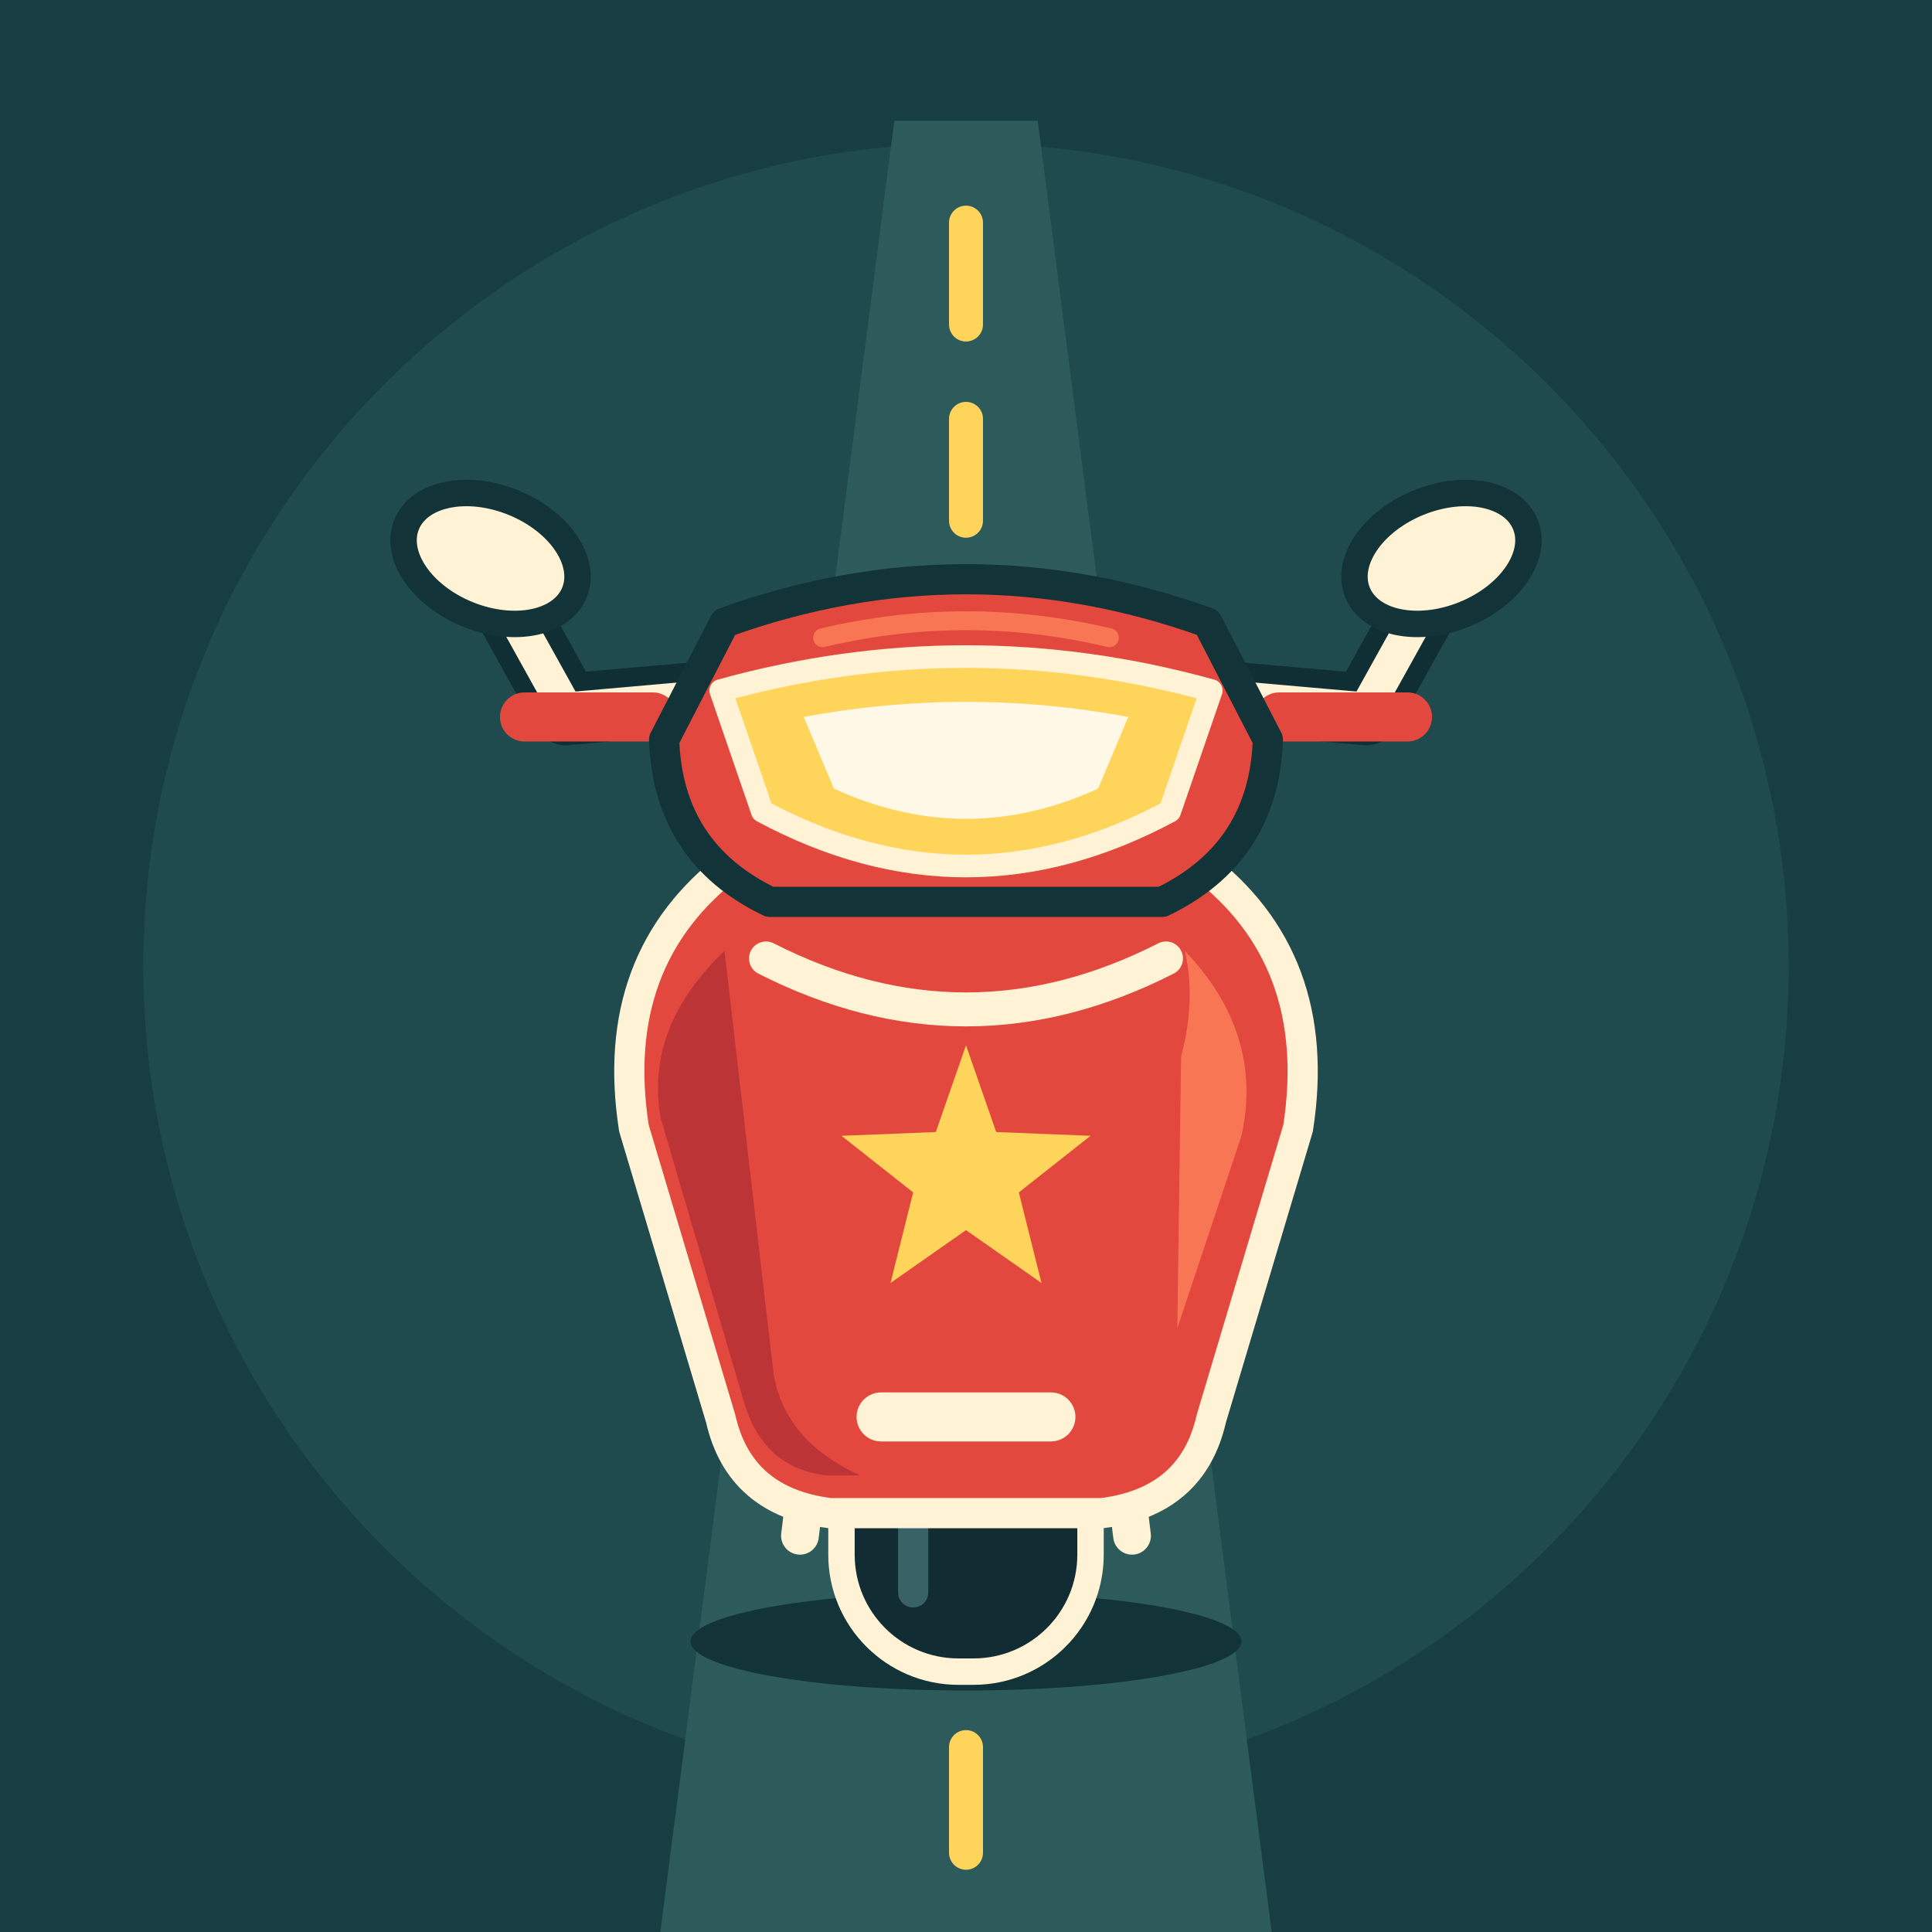
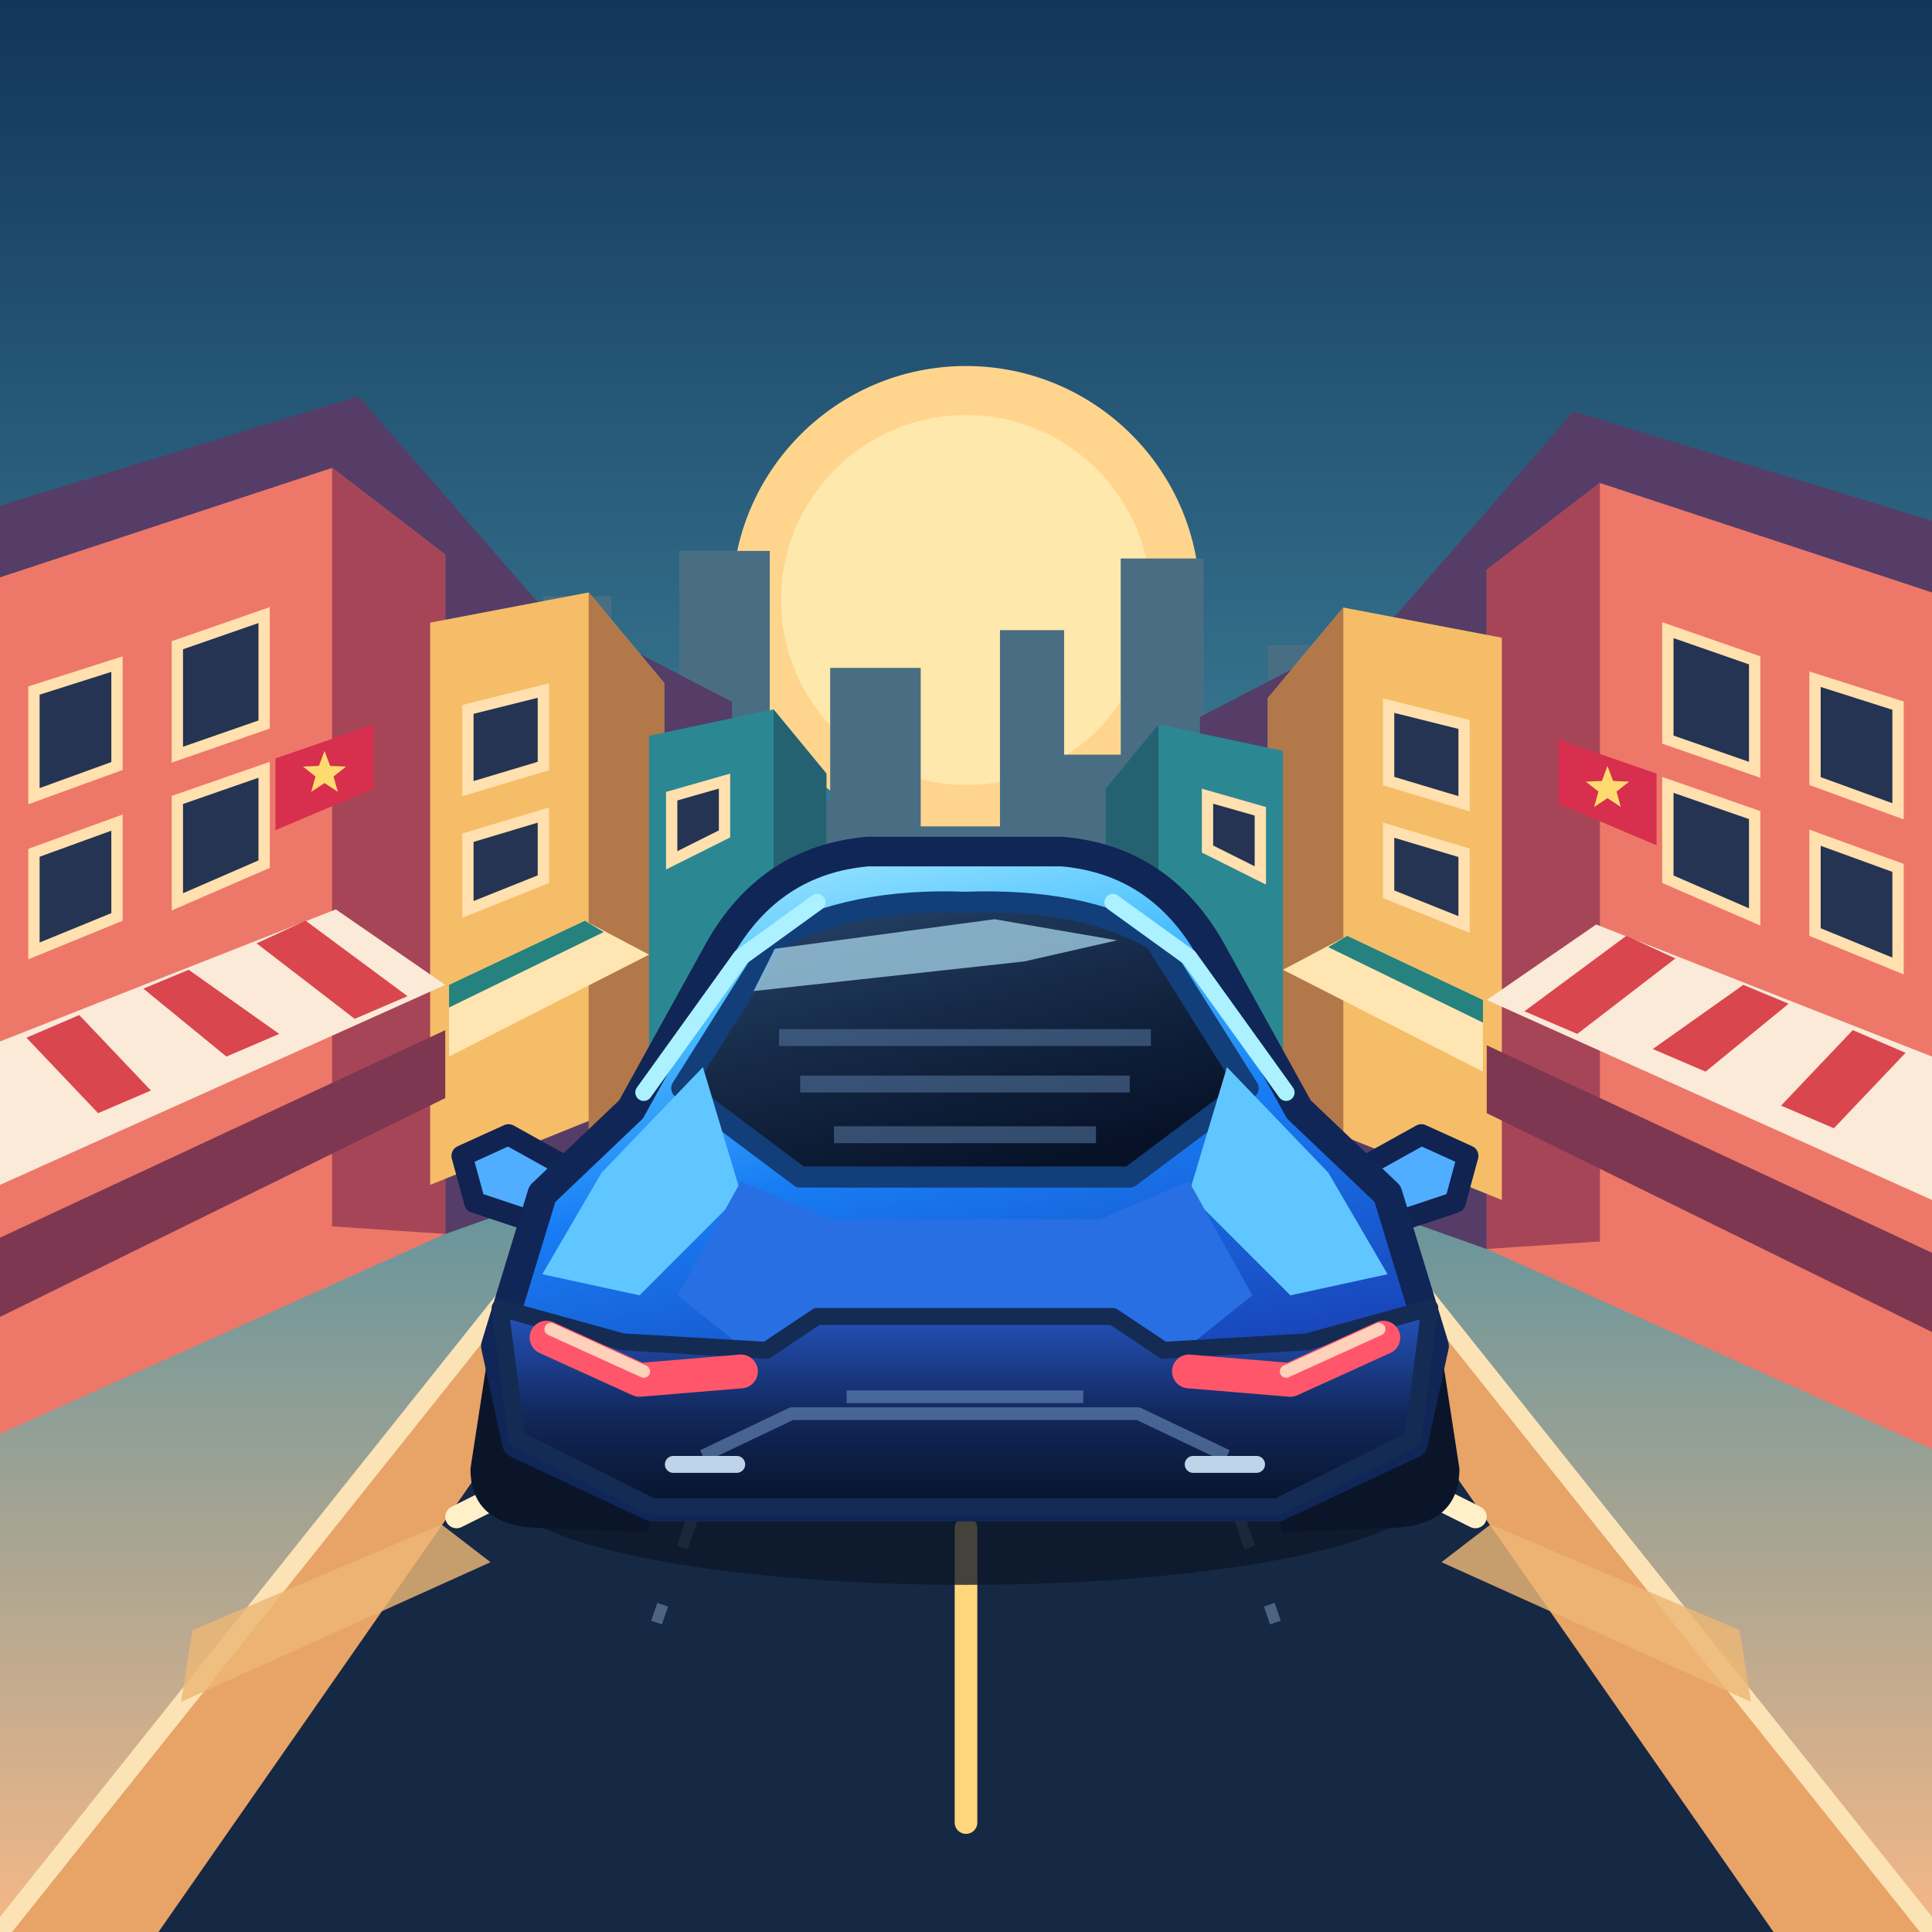
<svg xmlns="http://www.w3.org/2000/svg" width="512" height="512" viewBox="0 0 512 512" role="img" aria-labelledby="title desc">
-   <rect width="512" height="512" fill="#173F43" />
-   <circle cx="256" cy="256" r="218" fill="#204B4E" />
-   <path d="M175 512 237 32h38l62 480Z" fill="#2D5B5C" />
-   <path d="M256 59v27m0 25v27m0 325v28" fill="none" stroke="#FFD45A" stroke-width="9" stroke-linecap="round" />
-   <ellipse cx="256" cy="435" rx="73" ry="13" fill="#123337" />
-   <rect x="223" y="343" width="66" height="100" rx="31" fill="#112D33" stroke="#FFF2D5" stroke-width="7" />
-   <path d="M242 398v24" stroke="#396267" stroke-width="8" stroke-linecap="round" />
-   <path d="m219 349-7 58m81-58 7 58" fill="none" stroke="#FFF2D5" stroke-width="10" stroke-linecap="round" />
-   <g fill="none" stroke-linecap="round" stroke-linejoin="round">
-     <path d="m184 185-34 3-15-27m193 24 34 3 15-27" stroke="#102F35" stroke-width="19" />
-     <path d="m184 185-34 3-15-27m193 24 34 3 15-27" stroke="#FFF2D5" stroke-width="9" />
-     <path d="M139 190h34m166 0h34" stroke="#E3483E" stroke-width="13" />
+   <defs>
+     <linearGradient id="body" x2="28%" y2="100%">
+       <stop offset="0" stop-color="#b9f4ff" />
+       <stop offset="0.29" stop-color="#4cc0ff" />
+       <stop offset="0.55" stop-color="#187df5" />
+       <stop offset="1" stop-color="#1937ab" />
+     </linearGradient>
+     <linearGradient id="rear" x2="0%" y2="100%">
+       <stop offset="0" stop-color="#2555bf" />
+       <stop offset="0.54" stop-color="#12275b" />
+       <stop offset="1" stop-color="#08142b" />
+     </linearGradient>
+     <linearGradient id="glass" x2="55%" y2="100%">
+       <stop offset="0" stop-color="#28476d" />
+       <stop offset="0.55" stop-color="#142744" />
+       <stop offset="1" stop-color="#071228" />
+     </linearGradient>
+     <linearGradient id="chrome" x2="100%" y2="100%">
+       <stop offset="0" stop-color="#d6fbff" />
+       <stop offset="0.49" stop-color="#76ccfa" />
+       <stop offset="1" stop-color="#2959aa" />
+     </linearGradient>
+     <linearGradient id="thruster" x2="0%" y2="100%">
+       <stop offset="0" stop-color="#f7ffff" />
+       <stop offset="0.25" stop-color="#6de8ff" />
+       <stop offset="1" stop-color="#337eff" />
+     </linearGradient>
+     <linearGradient id="jet" x2="100%" y2="0%">
+       <stop offset="0" stop-color="#fff4ae" />
+       <stop offset="0.38" stop-color="#ffc052" />
+       <stop offset="1" stop-color="#ff6342" />
+     </linearGradient>
+   </defs>
+   <linearGradient id="bg" x2="0%" y2="100%">
+     <stop offset="0" stop-color="#12345a" />
+     <stop offset="0.53" stop-color="#438ca1" />
+     <stop offset="1" stop-color="#f7b887" />
+   </linearGradient>
+   <rect width="512" height="512" fill="url(#bg)" />
+   <circle cx="256" cy="159" r="62" fill="#ffd58e" />
+   <circle cx="256" cy="159" r="49" fill="#ffe8ab" />
+   <path d="M123 233v-43h21v-32h18v39h18v-51h24v66h16v-35h24v42h21v-52h17v33h15v-52h22v61h17v-38h31v63Z" fill="#496e83" />
+   <path d="M0 512 226 229h60l226 283Z" fill="#152844" />
+   <path d="M0 512 225 230l-13 38L42 512Zm512 0L287 230l13 38 170 244Z" fill="#e8a366" />
+   <path d="M0 512 225 230M512 512 287 230" fill="none" stroke="#fbe3b6" stroke-width="5" />
+   <path d="M256 243v25m0 15v30m0 22v45m0 25v78" stroke="#ffd67c" stroke-width="6" stroke-linecap="round" />
+   <path d="m234 255-60 175m104-175 60 175" stroke="#8ca4c1" opacity=".48" stroke-width="3" stroke-dasharray="14 16" />
+   <g>
+     <path d="M0 134 95 105l47 54 52 27v114L0 369Z" fill="#553d68" />
+     <path d="M0 153l88-29 30 23v180L0 380Z" fill="#ed7869" />
+     <path d="m88 124 30 23v180l-30-2Z" fill="#a74558" />
+     <path d="m114 165 42-8 20 24v108l-62 25Z" fill="#f5bd67" />
+     <path d="m156 157 20 24v108l-20 11Z" fill="#b27849" />
+     <path d="m172 195 33-7 14 17v63l-47 23Z" fill="#2b8893" />
+     <path d="m205 188 14 17v63l-14 8Z" fill="#246271" />
+     <path d="m9 183 22-7v27l-22 8Zm38-12 23-8v29l-23 8ZM9 226l22-8v25l-22 9Zm38-14 23-8v25l-23 10Zm77-24 20-5v20l-20 6Zm0 34 20-6v17l-20 8Zm54-11 14-4v14l-14 7Z" fill="#243452" stroke="#ffe0ae" stroke-width="3" />
+     <path d="M0 276 89 241l29 20L0 314Z" fill="#faead7" />
+     <path d="m7 275 14-6 19 20-14 6Zm31-13 12-5 24 17-14 6Zm30-12 13-6 27 20-14 6Z" fill="#d9464e" />
+     <path d="m0 328 118-55v18L0 349Z" fill="#7e3750" />
+     <path d="m119 261 36-17 17 9-53 27Z" fill="#ffe5b1" />
+     <path d="m119 261 36-17 5 3-41 20Z" fill="#26827e" />
+     <path d="m73 201 26-9v17l-26 11Z" fill="#d72f4d" />
+     <polygon fill="#ffda70" points="86.00,199.00 87.48,202.96 91.71,203.15 88.40,205.78 89.53,209.85 86.00,207.52 82.47,209.85 83.60,205.78 80.29,203.15 84.52,202.96" />
  </g>
-   <g fill="#FFF2D5" stroke="#123337" stroke-width="7">
-     <ellipse cx="130" cy="148" rx="24" ry="16" transform="rotate(22 130 148)" />
-     <ellipse cx="382" cy="148" rx="24" ry="16" transform="rotate(-22 382 148)" />
+   <g transform="translate(512 4) scale(-1 1)">
+     <g>
+       <path d="M0 134 95 105l47 54 52 27v114L0 369Z" fill="#553d68" />
+       <path d="M0 153l88-29 30 23v180L0 380Z" fill="#ed7869" />
+       <path d="m88 124 30 23v180l-30-2Z" fill="#a74558" />
+       <path d="m114 165 42-8 20 24v108l-62 25Z" fill="#f5bd67" />
+       <path d="m156 157 20 24v108l-20 11Z" fill="#b27849" />
+       <path d="m172 195 33-7 14 17v63l-47 23Z" fill="#2b8893" />
+       <path d="m205 188 14 17v63l-14 8Z" fill="#246271" />
+       <path d="m9 183 22-7v27l-22 8Zm38-12 23-8v29l-23 8ZM9 226l22-8v25l-22 9Zm38-14 23-8v25l-23 10Zm77-24 20-5v20l-20 6Zm0 34 20-6v17l-20 8Zm54-11 14-4v14l-14 7Z" fill="#243452" stroke="#ffe0ae" stroke-width="3" />
+       <path d="M0 276 89 241l29 20L0 314Z" fill="#faead7" />
+       <path d="m7 275 14-6 19 20-14 6Zm31-13 12-5 24 17-14 6Zm30-12 13-6 27 20-14 6Z" fill="#d9464e" />
+       <path d="m0 328 118-55v18L0 349Z" fill="#7e3750" />
+       <path d="m119 261 36-17 17 9-53 27Z" fill="#ffe5b1" />
+       <path d="m119 261 36-17 5 3-41 20Z" fill="#26827e" />
+       <path d="m73 201 26-9v17l-26 11Z" fill="#d72f4d" />
+       <polygon fill="#ffda70" points="86.00,199.00 87.48,202.96 91.71,203.15 88.40,205.78 89.53,209.85 86.00,207.52 82.47,209.85 83.60,205.78 80.29,203.15 84.52,202.96" />
+     </g>
  </g>
-   <path d="M194 229q-33 25-26 70l23 77q5 22 29 25h72q24-3 29-25l23-77q7-45-26-70Z" fill="#E3483E" stroke="#FFF2D5" stroke-width="8" stroke-linejoin="round" />
-   <path d="m192 252 13 112q3 18 23 27h-9q-17-2-22-20l-22-75q-4-24 17-44Z" fill="#BD3437" />
-   <path d="M314 252q21 22 15 49l-17 51 1-72q4-15 1-28Z" fill="#F97654" />
-   <path d="M203 254q53 27 106 0" fill="none" stroke="#FFF2D5" stroke-width="9" stroke-linecap="round" />
-   <path d="m256 277 8 23 25 1-19 15 6 24-20-14-20 14 6-24-19-15 25-1Z" fill="#FFD45A" />
-   <rect x="227" y="369" width="58" height="13" rx="6.5" fill="#FFF2D5" />
-   <path d="M192 165q64-23 128 0l16 31q-1 30-28 43H204q-27-13-28-43Z" fill="#E3483E" stroke="#123337" stroke-width="8" stroke-linejoin="round" />
-   <path d="M191 183q65-18 130 0l-11 32q-54 29-108 0Z" fill="#FFD45A" stroke="#FFF2D5" stroke-width="6" stroke-linejoin="round" />
-   <path d="M213 190q43-8 86 0l-8 19q-35 16-70 0Z" fill="#FFF8E7" />
-   <path d="M218 169q38-9 76 0" fill="none" stroke="#F97654" stroke-width="5" stroke-linecap="round" />
+   <path d="m51 432 66-28 13 10-82 37Zm410 0-66-28-13 10 82 37Z" fill="#edb775" opacity=".82" />
+   <path d="m121 402 40-20m230 20-40-20" stroke="#fff0c9" stroke-width="6" stroke-linecap="round" />
+   <ellipse cx="256" cy="395" rx="122" ry="25" fill="#0c1628" opacity=".77" />
+   <g transform="translate(-31 -42) scale(1.12)">
+     <g stroke-linejoin="round">
+       <path d="M155 333q-7 0-10 13l-6 39q0 13 15 14l27 1 7-33h136l7 33 27-1q15-1 15-14l-6-39q-3-13-10-13" fill="#0a152a" />
+       <path d="m166 316-18-10-11 5 3 11 24 8m182-14 18-10 11 5-3 11-24 8" fill="#51adff" stroke="#112350" stroke-width="5" />
+       <path d="m177 300 21-38q12-21 35-23h46q23 2 35 23l21 38 21 20 11 36-5 23-32 15H182l-32-15-5-23 11-36Z" fill="url(#body)" stroke="#102657" stroke-width="7" />
+       <path d="M211 260q18-10 45-9 28-1 45 9l22 35-28 21h-78l-28-21Z" fill="url(#glass)" stroke="#123e79" stroke-width="5" />
+       <path d="m211 262 52-7 29 5-22 5-64 7Z" fill="#bcecff" opacity=".65" />
+       <path d="m212 283 88 0m-83 11h78m-70 12h62" stroke="#53739b" stroke-width="4" opacity=".58" />
+       <path d="m170 315 24-25 9 30-24 24-23-5Zm172 0-24-25-9 30 24 24 23-5Z" fill="#60c6ff" />
+       <path d="m203 317 21 9h64l21-9 15 27-15 12H203l-15-12Z" fill="#286fe4" />
+       <path d="M146 347l29 8 34 2 12-8h70l12 8 34-2 29-8-4 31-32 16H182l-32-16Z" fill="url(#rear)" stroke="#142b54" stroke-width="4" />
+       <path d="m157 354 22 10 24-2m152-8-22 10-24-2" fill="none" stroke="#ff566b" stroke-width="8" stroke-linecap="round" />
+       <path d="m158 352 22 10m174-10-22 10" fill="none" stroke="#ffd1bb" stroke-width="3" stroke-linecap="round" />
+       <path d="m194 382 21-10h82l21 10m-90-14h56" fill="none" stroke="#6384b3" stroke-width="3" opacity=".66" />
+       <path d="M187 384h15m108 0h15" stroke="#bed4e8" stroke-width="4" stroke-linecap="round" />
+       <path d="m180 296 23-32 18-13m111 45-23-32-18-13" fill="none" stroke="#abf1ff" stroke-width="4" stroke-linecap="round" />
+     </g>
+   </g>
</svg>
